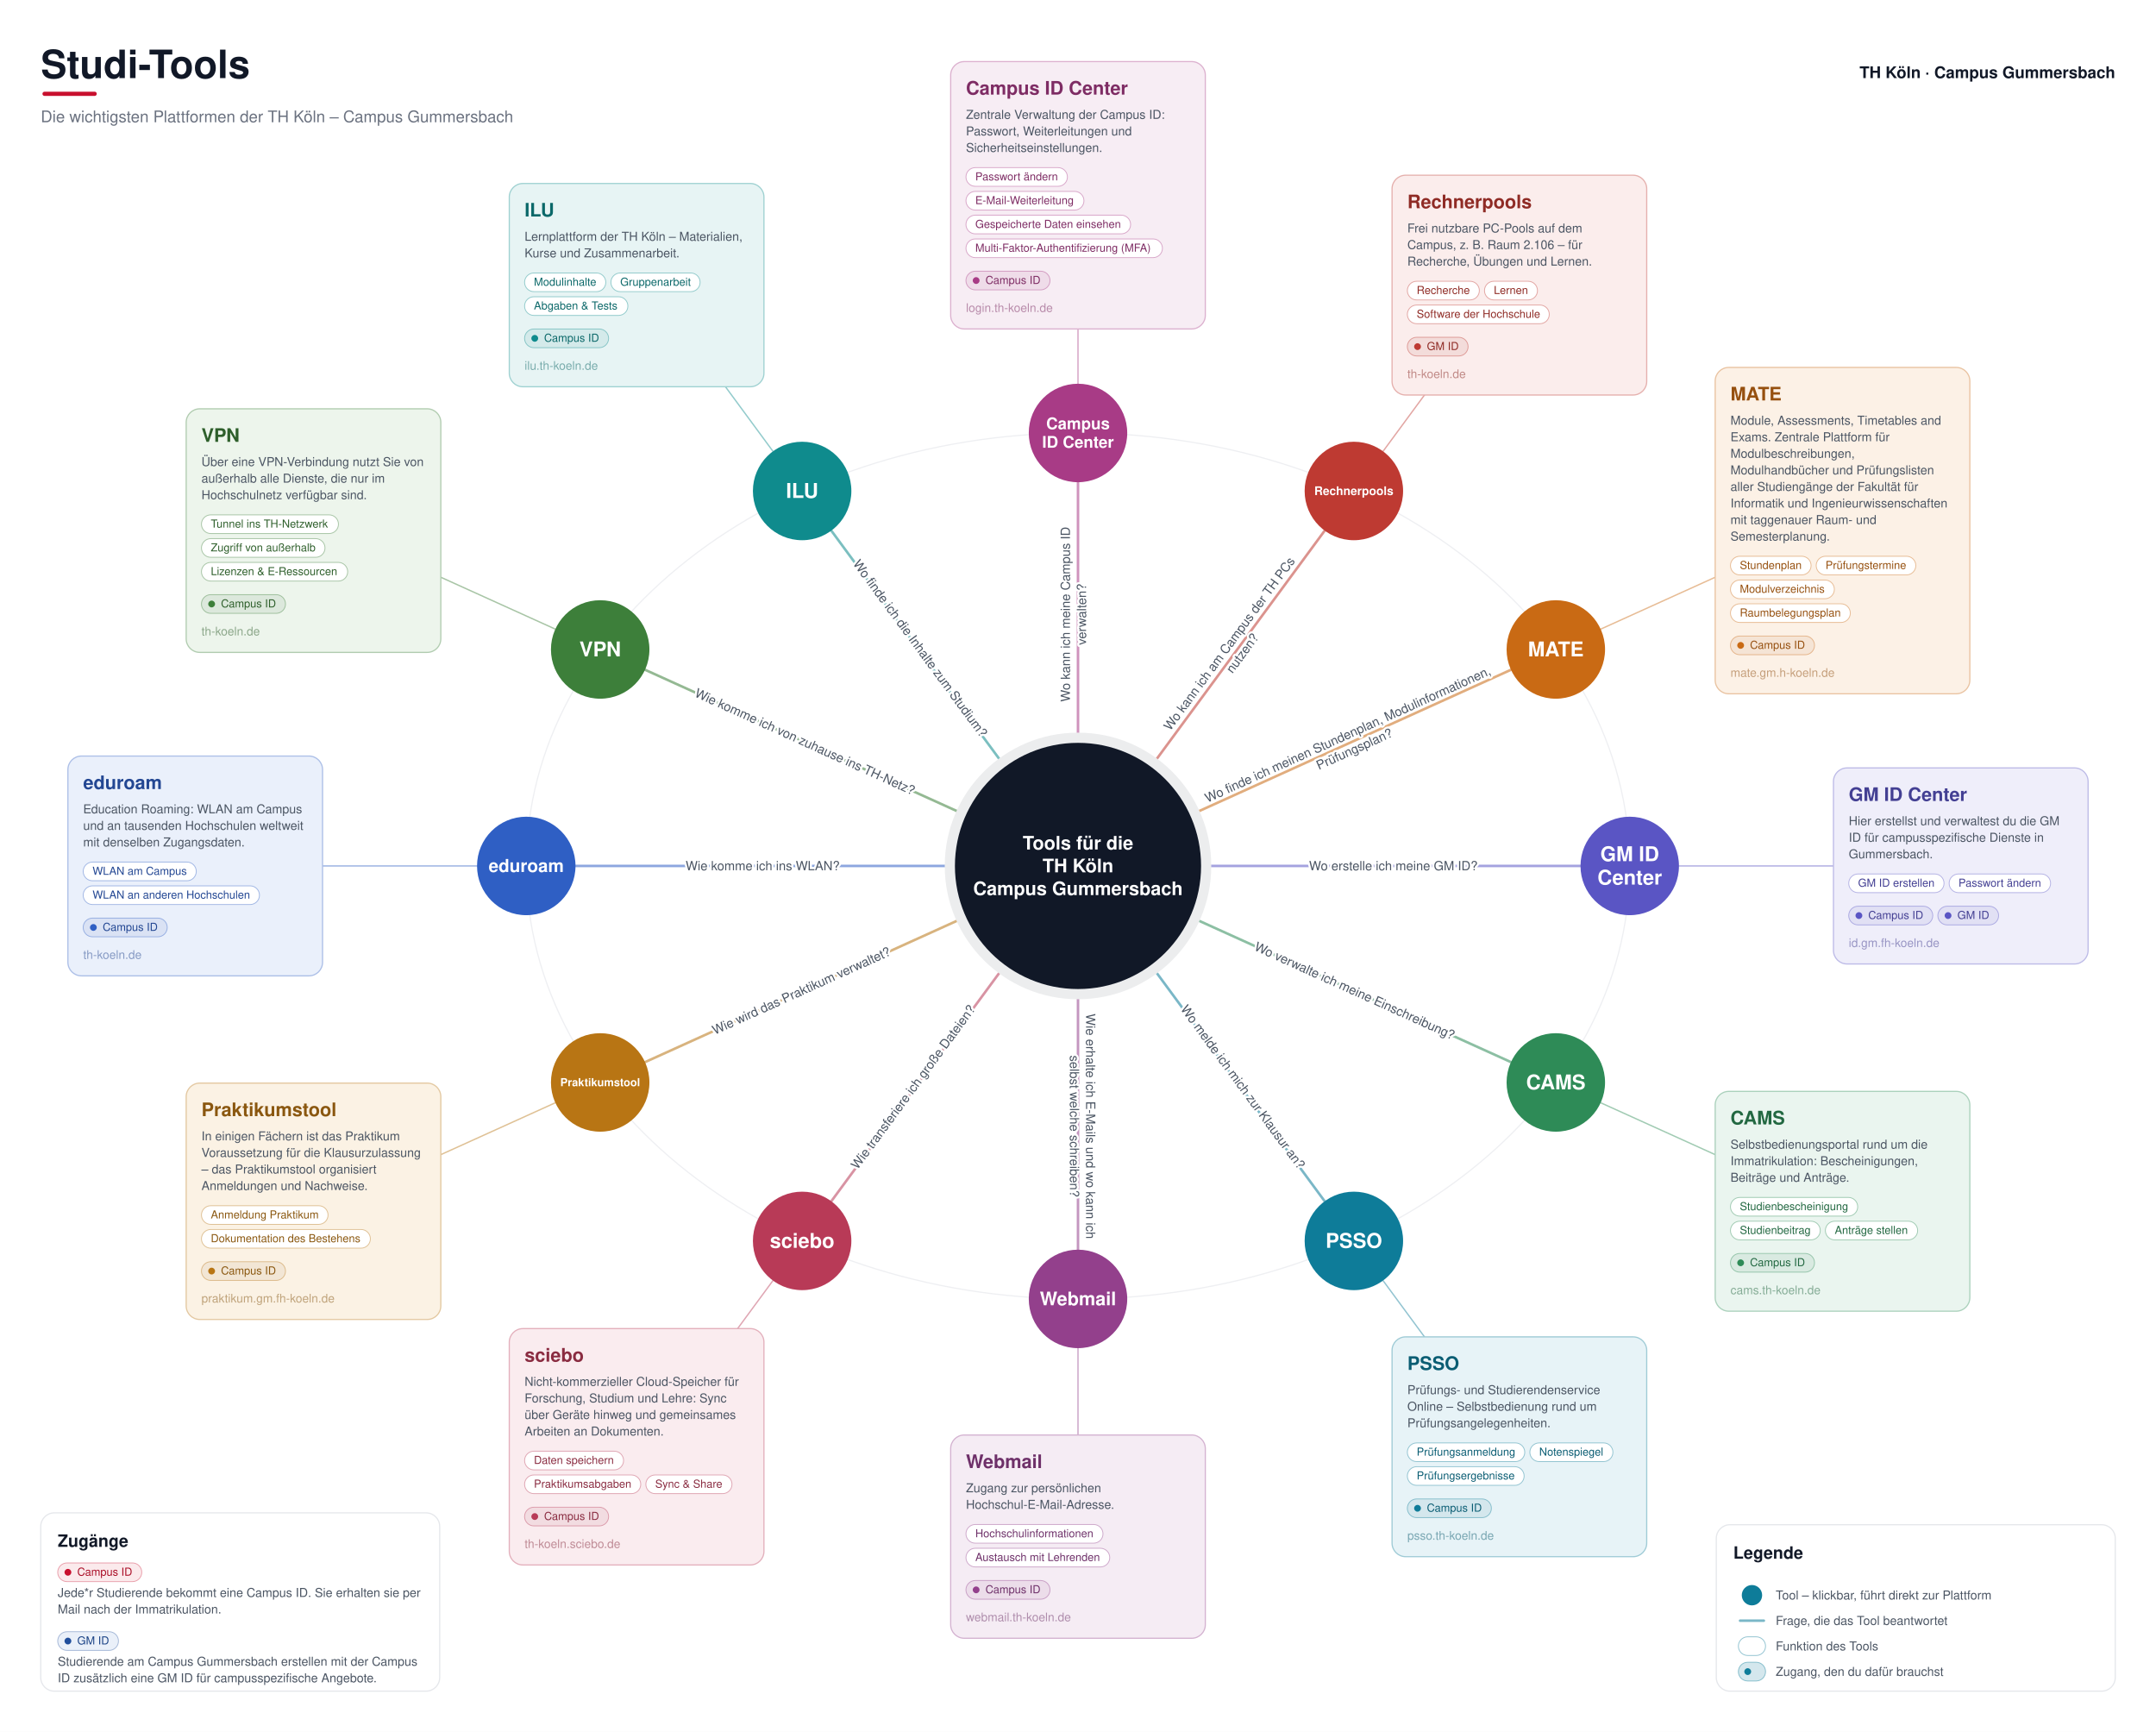
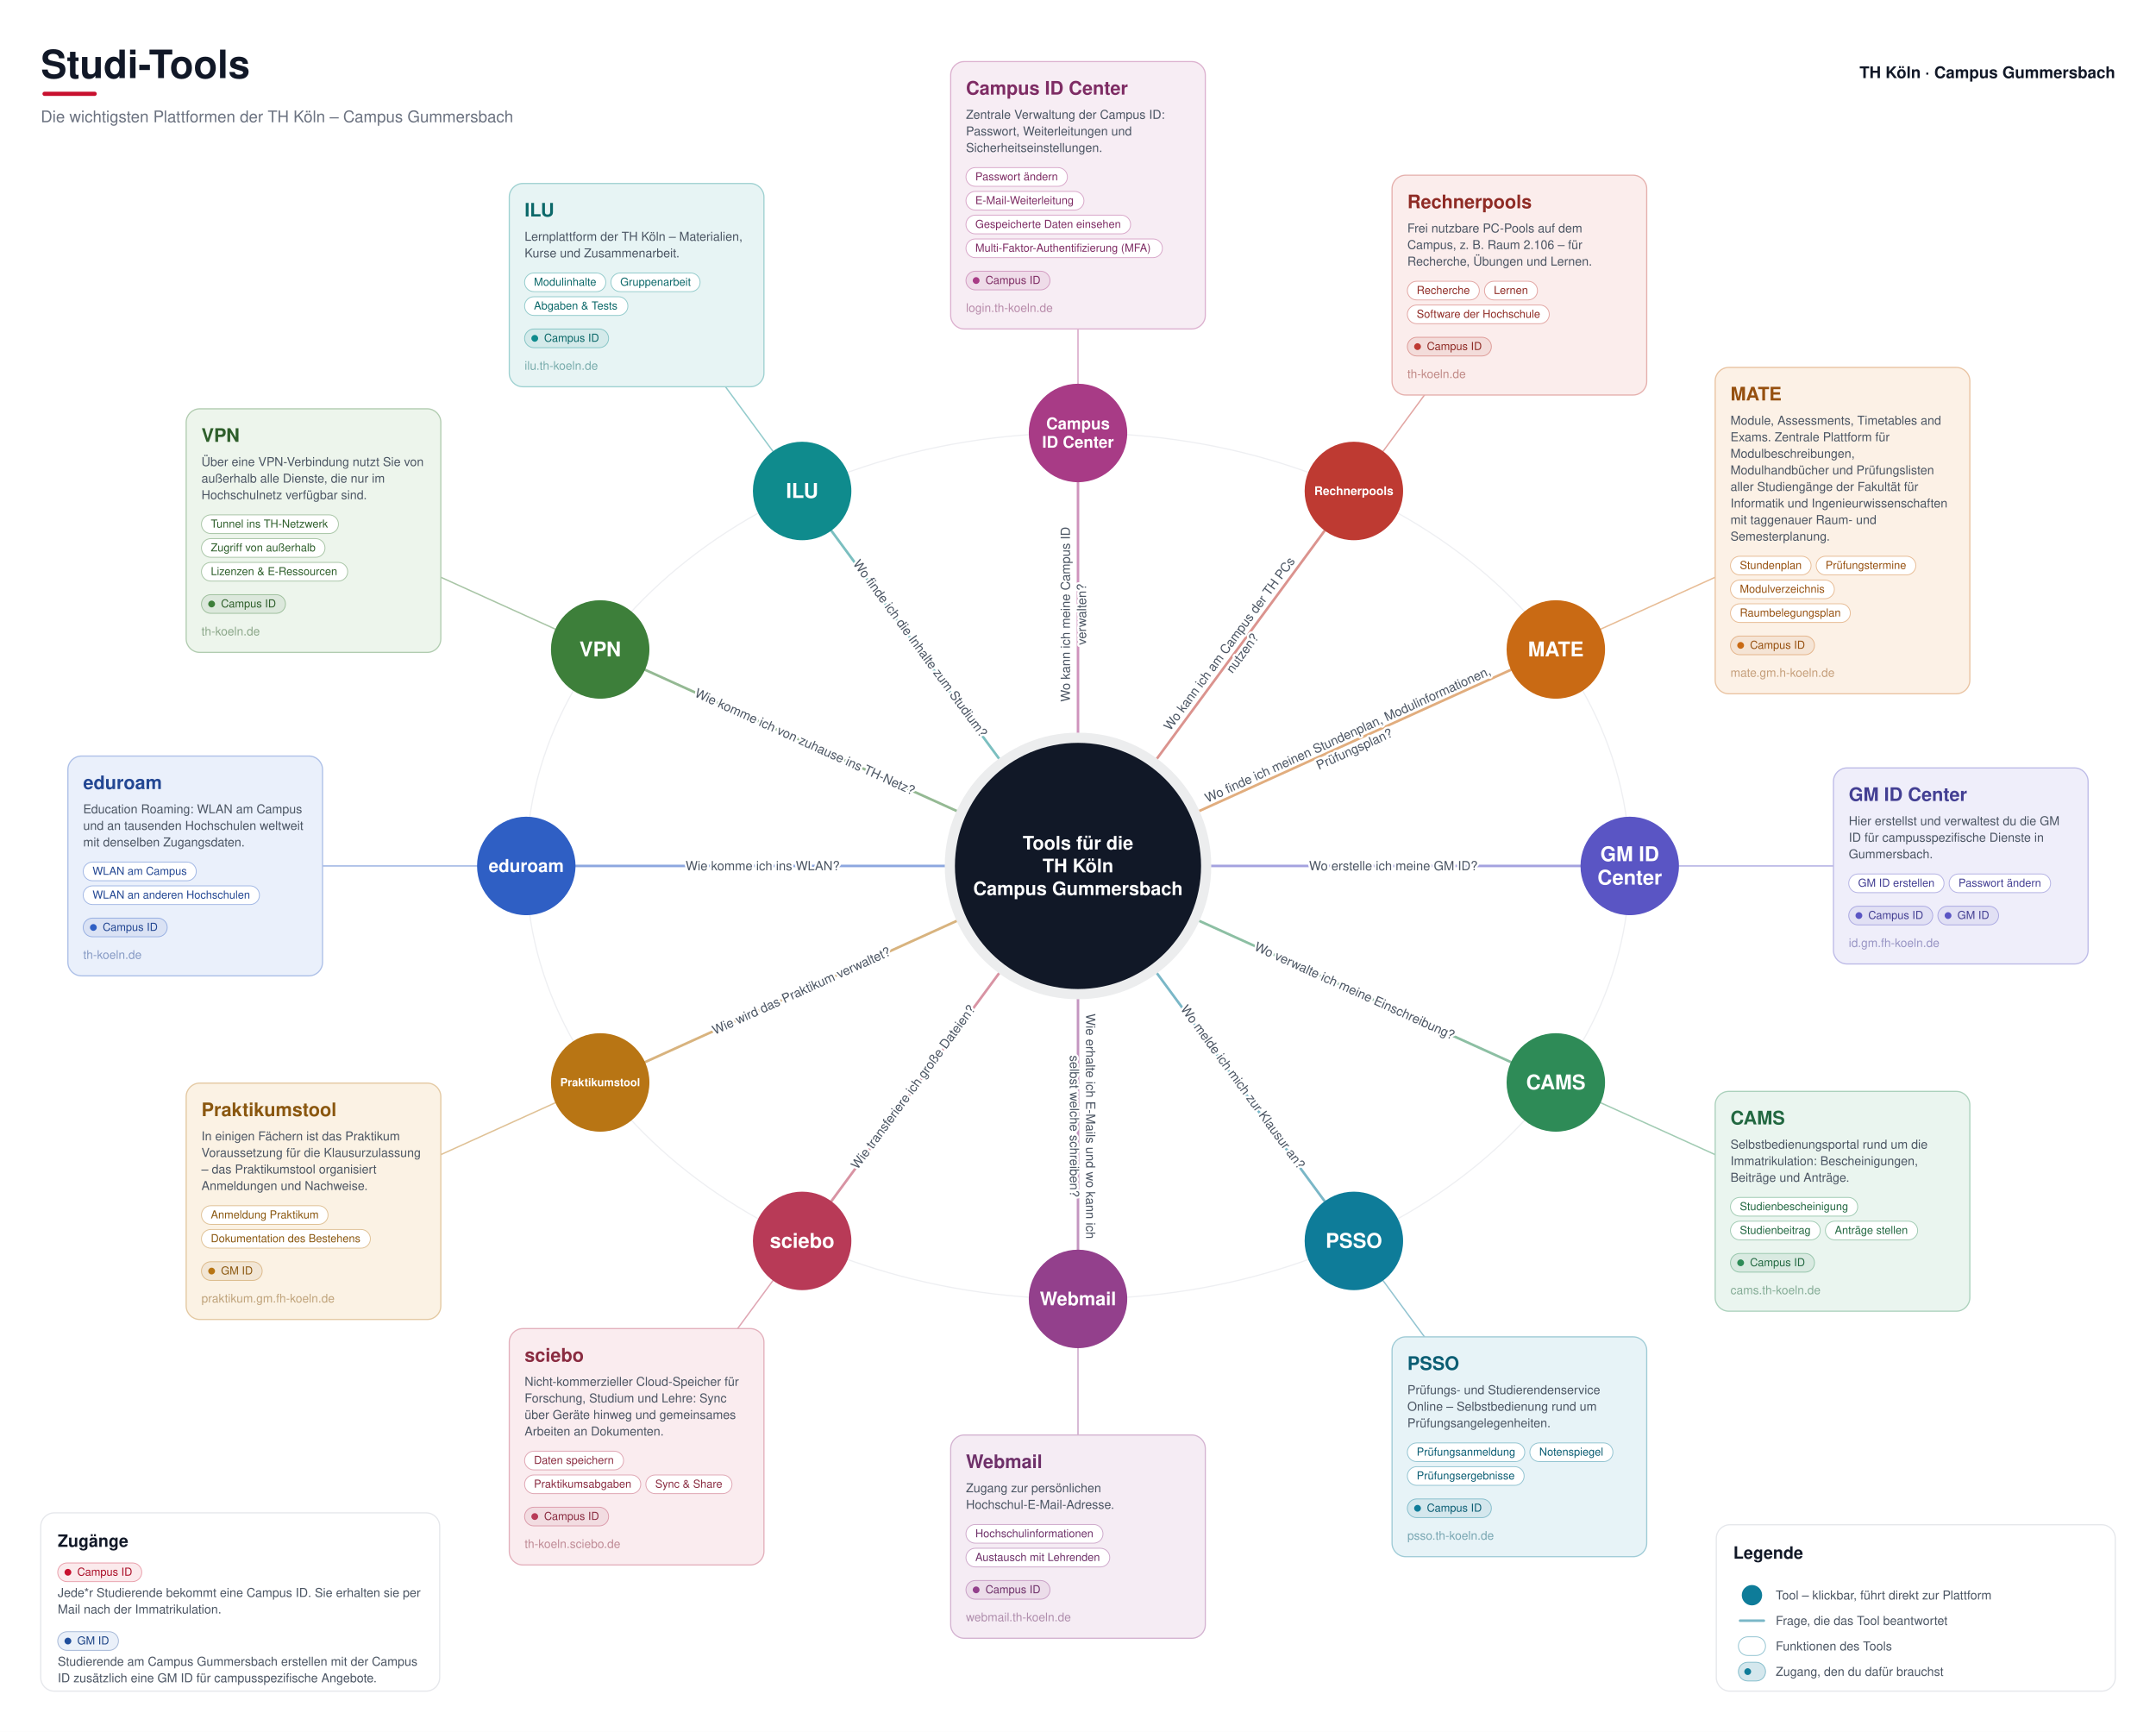
<svg xmlns="http://www.w3.org/2000/svg" viewBox="0 0 2540 2040" width="100%" role="img" aria-label="Studi-Tools – Die wichtigsten Plattformen der TH Köln – Campus Gummersbach">
  <style>.tool, .node { cursor: pointer; }
.tool rect:first-of-type, .node circle { transition: transform .12s ease, filter .12s ease; }
.tool:hover rect:first-of-type, .node:hover circle:first-of-type { filter: brightness(.96); }
.node:focus-visible circle, .tool:focus-visible rect:first-of-type {
  outline: 3px solid #111827; outline-offset: 3px;
}
a { text-decoration: none; }
text { font-family: Helvetica Neue, Helvetica, Arial, sans-serif; }</style>
  <rect width="2540" height="2040" fill="#FFFFFF" />
  <ellipse cx="1270" cy="1020" rx="650" ry="510" fill="none" stroke="#EEEFF2" stroke-width="1.4" />
  <g class="edges">
    <line x1="1270" y1="869" x2="1270" y2="568" stroke="#CF93BC" stroke-width="3" stroke-linecap="round" />
    <circle cx="1270" cy="869" r="4.5" fill="#BE6CA4" />
    <line x1="1270" y1="452" x2="1270" y2="387.45" stroke="#D8A7C9" stroke-width="1.6" stroke-linecap="round" />
    <line x1="1359.49" y1="898.38" x2="1560.62" y2="625.04" stroke="#DB938E" stroke-width="3" stroke-linecap="round" />
    <circle cx="1359.49" cy="898.38" r="4.5" fill="#CE6B65" />
    <line x1="1629.38" y1="531.61" x2="1678.18" y2="465.29" stroke="#E2A6A3" stroke-width="1.6" stroke-linecap="round" />
    <line x1="1407.55" y1="957.69" x2="1780.08" y2="788.93" stroke="#E1AD7E" stroke-width="3" stroke-linecap="round" />
    <circle cx="1407.55" cy="957.69" r="4.5" fill="#D68F4F" />
    <line x1="1885.75" y1="741.07" x2="2020.67" y2="679.95" stroke="#E7BC95" stroke-width="1.6" stroke-linecap="round" />
    <line x1="1421" y1="1020" x2="1862" y2="1020" stroke="#A4A2DF" stroke-width="3" stroke-linecap="round" />
    <circle cx="1421" cy="1020" r="4.5" fill="#8380D3" />
    <line x1="1978" y1="1020" x2="2160" y2="1020" stroke="#B5B3E4" stroke-width="1.6" stroke-linecap="round" />
    <line x1="1407.55" y1="1082.31" x2="1780.08" y2="1251.07" stroke="#8CBFA3" stroke-width="3" stroke-linecap="round" />
    <circle cx="1407.55" cy="1082.31" r="4.5" fill="#62A881" />
    <line x1="1885.75" y1="1298.93" x2="2020.67" y2="1360.05" stroke="#A1CBB3" stroke-width="1.6" stroke-linecap="round" />
    <line x1="1359.49" y1="1141.62" x2="1560.62" y2="1414.96" stroke="#7AB7C7" stroke-width="3" stroke-linecap="round" />
    <circle cx="1359.49" cy="1141.62" r="4.5" fill="#4A9DB2" />
    <line x1="1629.38" y1="1508.39" x2="1678.18" y2="1574.71" stroke="#93C4D1" stroke-width="1.6" stroke-linecap="round" />
    <line x1="1270" y1="1171" x2="1270" y2="1472" stroke="#C496C0" stroke-width="3" stroke-linecap="round" />
    <circle cx="1270" cy="1171" r="4.5" fill="#AE70A9" />
    <line x1="1270" y1="1588" x2="1270" y2="1690.3" stroke="#CEA9CB" stroke-width="1.6" stroke-linecap="round" />
    <line x1="1180.51" y1="1141.62" x2="979.38" y2="1414.96" stroke="#D893A3" stroke-width="3" stroke-linecap="round" />
    <circle cx="1180.51" cy="1141.62" r="4.5" fill="#CA6B81" />
    <line x1="910.62" y1="1508.39" x2="869" y2="1564.96" stroke="#DFA6B3" stroke-width="1.6" stroke-linecap="round" />
    <line x1="1132.45" y1="1082.31" x2="759.92" y2="1251.07" stroke="#D8B37E" stroke-width="3" stroke-linecap="round" />
    <circle cx="1132.45" cy="1082.31" r="4.5" fill="#CA984F" />
    <line x1="654.25" y1="1298.93" x2="519.33" y2="1360.05" stroke="#DFC195" stroke-width="1.6" stroke-linecap="round" />
    <line x1="1119" y1="1020" x2="678" y2="1020" stroke="#8DA7DF" stroke-width="3" stroke-linecap="round" />
    <circle cx="1119" cy="1020" r="4.5" fill="#6387D3" />
    <line x1="562" y1="1020" x2="380" y2="1020" stroke="#A1B7E4" stroke-width="1.6" stroke-linecap="round" />
    <line x1="1132.45" y1="957.69" x2="759.92" y2="788.93" stroke="#94B993" stroke-width="3" stroke-linecap="round" />
    <circle cx="1132.45" cy="957.69" r="4.5" fill="#6E9F6B" />
    <line x1="654.25" y1="741.07" x2="519.33" y2="679.95" stroke="#A8C5A6" stroke-width="1.6" stroke-linecap="round" />
    <line x1="1180.51" y1="898.38" x2="979.38" y2="625.04" stroke="#7BBFC0" stroke-width="3" stroke-linecap="round" />
    <circle cx="1180.51" cy="898.38" r="4.5" fill="#4BA8AA" />
    <line x1="910.62" y1="531.61" x2="854.65" y2="455.54" stroke="#93CBCC" stroke-width="1.6" stroke-linecap="round" />
  </g>
  <g class="cards">
    <a href="https://login.th-koeln.de/nidp/saml2/sso" target="_blank" rel="noopener" class="tool">
      <rect x="1120" y="72.55" width="300" height="314.9" rx="16" fill="#F7EDF4" stroke="#DCB1CF" stroke-width="1.4" />
      <text x="1138" y="111.45" font-size="22" fill="#7E2C64" font-weight="700">Campus ID Center</text>
      <text x="1138" y="140" font-size="14.5" fill="#4B5563">Zentrale Verwaltung der Campus ID:</text>
      <text x="1138" y="159.5" font-size="14.5" fill="#4B5563">Passwort, Weiterleitungen und</text>
      <text x="1138" y="179" font-size="14.5" fill="#4B5563">Sicherheitseinstellungen.</text>
      <rect x="1138" y="197.45" width="119.54" height="22" rx="11" fill="#FFFFFF" stroke="#D8A7C9" stroke-width="1" />
      <text x="1149" y="212.45" font-size="13" fill="#7E2C64">Passwort ändern</text>
      <rect x="1138" y="225.45" width="139.01" height="22" rx="11" fill="#FFFFFF" stroke="#D8A7C9" stroke-width="1" />
      <text x="1149" y="240.45" font-size="13" fill="#7E2C64">E-Mail-Weiterleitung</text>
      <rect x="1138" y="253.45" width="193.98" height="22" rx="11" fill="#FFFFFF" stroke="#D8A7C9" stroke-width="1" />
      <text x="1149" y="268.45" font-size="13" fill="#7E2C64">Gespeicherte Daten einsehen</text>
      <rect x="1138" y="281.45" width="231.48" height="22" rx="11" fill="#FFFFFF" stroke="#D8A7C9" stroke-width="1" />
      <text x="1149" y="296.45" font-size="13" fill="#7E2C64">Multi-Faktor-Authentifizierung (MFA)</text>
      <rect x="1138" y="319.45" width="99.01" height="22" rx="11" fill="#EFDCE9" stroke="#D39DC2" stroke-width="1" />
      <circle cx="1150" cy="330.45" r="4" fill="#A83B86" />
      <text x="1161" y="334.45" font-size="13" fill="#7E2C64">Campus ID</text>
      <text x="1138" y="367.45" font-size="14" fill="#B88BAA">login.th-koeln.de</text>
    </a>
    <a href="https://www.th-koeln.de/mam/downloads/deutsch/hochschule/organisation/standorte/lageplan_campus_gummersbach.pdf" target="_blank" rel="noopener" class="tool">
      <rect x="1640" y="206.39" width="300" height="258.9" rx="16" fill="#FBEDEC" stroke="#E5B0AD" stroke-width="1.4" />
      <text x="1658" y="245.29" font-size="22" fill="#8F2B25" font-weight="700">Rechnerpools</text>
      <text x="1658" y="273.84" font-size="14.5" fill="#4B5563">Frei nutzbare PC-Pools auf dem</text>
      <text x="1658" y="293.34" font-size="14.5" fill="#4B5563">Campus, z. B. Raum 2.106 – für</text>
      <text x="1658" y="312.84" font-size="14.5" fill="#4B5563">Recherche, Übungen und Lernen.</text>
      <rect x="1658" y="331.29" width="84.85" height="22" rx="11" fill="#FFFFFF" stroke="#E2A6A3" stroke-width="1" />
      <text x="1669" y="346.29" font-size="13" fill="#8F2B25">Recherche</text>
      <rect x="1748.86" y="331.29" width="62.47" height="22" rx="11" fill="#FFFFFF" stroke="#E2A6A3" stroke-width="1" />
      <text x="1759.86" y="346.29" font-size="13" fill="#8F2B25">Lernen</text>
      <rect x="1658" y="359.29" width="167.22" height="22" rx="11" fill="#FFFFFF" stroke="#E2A6A3" stroke-width="1" />
      <text x="1669" y="374.29" font-size="13" fill="#8F2B25">Software der Hochschule</text>
-       <rect x="1658" y="397.29" width="71.56" height="22" rx="11" fill="#F3DCDA" stroke="#DE9C98" stroke-width="1" />
+       <rect x="1658" y="397.29" width="99.01" height="22" rx="11" fill="#F3DCDA" stroke="#DE9C98" stroke-width="1" />
      <circle cx="1670" cy="408.29" r="4" fill="#BE3A32" />
-       <text x="1681" y="412.29" font-size="13" fill="#8F2B25">GM ID</text>
+       <text x="1681" y="412.29" font-size="13" fill="#8F2B25">Campus ID</text>
      <text x="1658" y="445.29" font-size="14" fill="#C18A87">th-koeln.de</text>
    </a>
    <a href="https://mate.gm.h-koeln.de" target="_blank" rel="noopener" class="tool">
      <rect x="2020.67" y="432.8" width="300" height="384.4" rx="16" fill="#FCF1E6" stroke="#E9C3A1" stroke-width="1.4" />
      <text x="2038.67" y="471.7" font-size="22" fill="#96500F" font-weight="700">MATE</text>
      <text x="2038.67" y="500.25" font-size="14.5" fill="#4B5563">Module, Assessments, Timetables and</text>
      <text x="2038.67" y="519.75" font-size="14.5" fill="#4B5563">Exams. Zentrale Plattform für</text>
      <text x="2038.67" y="539.25" font-size="14.5" fill="#4B5563">Modulbeschreibungen,</text>
      <text x="2038.67" y="558.75" font-size="14.5" fill="#4B5563">Modulhandbücher und Prüfungslisten</text>
      <text x="2038.67" y="578.25" font-size="14.5" fill="#4B5563">aller Studiengänge der Fakultät für</text>
      <text x="2038.67" y="597.75" font-size="14.5" fill="#4B5563">Informatik und Ingenieurwissenschaften</text>
      <text x="2038.67" y="617.25" font-size="14.5" fill="#4B5563">mit taggenauer Raum- und</text>
      <text x="2038.67" y="636.75" font-size="14.5" fill="#4B5563">Semesterplanung.</text>
      <rect x="2038.67" y="655.2" width="95" height="22" rx="11" fill="#FFFFFF" stroke="#E7BC95" stroke-width="1" />
      <text x="2049.67" y="670.2" font-size="13" fill="#96500F">Stundenplan</text>
      <rect x="2139.66" y="655.2" width="117.37" height="22" rx="11" fill="#FFFFFF" stroke="#E7BC95" stroke-width="1" />
      <text x="2150.66" y="670.2" font-size="13" fill="#96500F">Prüfungstermine</text>
      <rect x="2038.67" y="683.2" width="122.41" height="22" rx="11" fill="#FFFFFF" stroke="#E7BC95" stroke-width="1" />
      <text x="2049.67" y="698.2" font-size="13" fill="#96500F">Modulverzeichnis</text>
      <rect x="2038.67" y="711.2" width="141.22" height="22" rx="11" fill="#FFFFFF" stroke="#E7BC95" stroke-width="1" />
      <text x="2049.67" y="726.2" font-size="13" fill="#96500F">Raumbelegungsplan</text>
      <rect x="2038.67" y="749.2" width="99.01" height="22" rx="11" fill="#F5E4D5" stroke="#E4B48A" stroke-width="1" />
      <circle cx="2050.67" cy="760.2" r="4" fill="#C96A14" />
      <text x="2061.67" y="764.2" font-size="13" fill="#96500F">Campus ID</text>
      <text x="2038.67" y="797.2" font-size="14" fill="#C59F7B">mate.gm.h-koeln.de</text>
    </a>
    <a href="https://id.gm.fh-koeln.de/" target="_blank" rel="noopener" class="tool">
      <rect x="2160" y="904.55" width="300" height="230.9" rx="16" fill="#EFEEFA" stroke="#BDBBE7" stroke-width="1.4" />
      <text x="2178" y="943.45" font-size="22" fill="#433F93" font-weight="700">GM ID Center</text>
      <text x="2178" y="972" font-size="14.5" fill="#4B5563">Hier erstellst und verwaltest du die GM</text>
      <text x="2178" y="991.5" font-size="14.5" fill="#4B5563">ID für campusspezifische Dienste in</text>
      <text x="2178" y="1011" font-size="14.5" fill="#4B5563">Gummersbach.</text>
      <rect x="2178" y="1029.45" width="112.3" height="22" rx="11" fill="#FFFFFF" stroke="#B5B3E4" stroke-width="1" />
      <text x="2189" y="1044.45" font-size="13" fill="#433F93">GM ID erstellen</text>
      <rect x="2296.3" y="1029.45" width="119.54" height="22" rx="11" fill="#FFFFFF" stroke="#B5B3E4" stroke-width="1" />
      <text x="2307.3" y="1044.45" font-size="13" fill="#433F93">Passwort ändern</text>
      <rect x="2178" y="1067.45" width="99.01" height="22" rx="11" fill="#E1E0F4" stroke="#ACAAE2" stroke-width="1" />
      <circle cx="2190" cy="1078.45" r="4" fill="#5A55C4" />
      <text x="2201" y="1082.45" font-size="13" fill="#433F93">Campus ID</text>
      <rect x="2283.01" y="1067.45" width="71.56" height="22" rx="11" fill="#E1E0F4" stroke="#ACAAE2" stroke-width="1" />
      <circle cx="2295.01" cy="1078.45" r="4" fill="#5A55C4" />
      <text x="2306.01" y="1082.45" font-size="13" fill="#433F93">GM ID</text>
      <text x="2178" y="1115.45" font-size="14" fill="#9895C4">id.gm.fh-koeln.de</text>
    </a>
    <a href="https://cams.th-koeln.de/qisserver/pages/cs/sys/portal/hisinoneStartPage.faces" target="_blank" rel="noopener" class="tool">
      <rect x="2020.67" y="1285.55" width="300" height="258.9" rx="16" fill="#EAF5EF" stroke="#ABD1BC" stroke-width="1.4" />
      <text x="2038.67" y="1324.45" font-size="22" fill="#226841" font-weight="700">CAMS</text>
      <text x="2038.67" y="1353" font-size="14.5" fill="#4B5563">Selbstbedienungsportal rund um die</text>
      <text x="2038.67" y="1372.5" font-size="14.5" fill="#4B5563">Immatrikulation: Bescheinigungen,</text>
      <text x="2038.67" y="1392" font-size="14.5" fill="#4B5563">Beiträge und Anträge.</text>
      <rect x="2038.67" y="1410.45" width="149.91" height="22" rx="11" fill="#FFFFFF" stroke="#A1CBB3" stroke-width="1" />
      <text x="2049.67" y="1425.45" font-size="13" fill="#226841">Studienbescheinigung</text>
      <rect x="2038.67" y="1438.45" width="105.82" height="22" rx="11" fill="#FFFFFF" stroke="#A1CBB3" stroke-width="1" />
      <text x="2049.67" y="1453.45" font-size="13" fill="#226841">Studienbeitrag</text>
      <rect x="2150.49" y="1438.45" width="108.71" height="22" rx="11" fill="#FFFFFF" stroke="#A1CBB3" stroke-width="1" />
      <text x="2161.49" y="1453.45" font-size="13" fill="#226841">Anträge stellen</text>
      <rect x="2038.67" y="1476.45" width="99.01" height="22" rx="11" fill="#D9EAE1" stroke="#96C5AB" stroke-width="1" />
      <circle cx="2050.67" cy="1487.45" r="4" fill="#2E8B57" />
      <text x="2061.67" y="1491.45" font-size="13" fill="#226841">Campus ID</text>
      <text x="2038.67" y="1524.45" font-size="14" fill="#85AC96">cams.th-koeln.de</text>
    </a>
    <a href="https://psso.th-koeln.de/qisserver/rds?state=user&amp;type=0" target="_blank" rel="noopener" class="tool">
      <rect x="1640" y="1574.71" width="300" height="258.9" rx="16" fill="#E7F3F7" stroke="#9FCBD6" stroke-width="1.4" />
      <text x="1658" y="1613.61" font-size="22" fill="#0A5D73" font-weight="700">PSSO</text>
      <text x="1658" y="1642.16" font-size="14.5" fill="#4B5563">Prüfungs- und Studierendenservice</text>
      <text x="1658" y="1661.66" font-size="14.5" fill="#4B5563">Online – Selbstbedienung rund um</text>
      <text x="1658" y="1681.16" font-size="14.5" fill="#4B5563">Prüfungsangelegenheiten.</text>
      <rect x="1658" y="1699.61" width="138.34" height="22" rx="11" fill="#FFFFFF" stroke="#93C4D1" stroke-width="1" />
      <text x="1669" y="1714.61" font-size="13" fill="#0A5D73">Prüfungsanmeldung</text>
      <rect x="1802.34" y="1699.61" width="97.87" height="22" rx="11" fill="#FFFFFF" stroke="#93C4D1" stroke-width="1" />
      <text x="1813.34" y="1714.61" font-size="13" fill="#0A5D73">Notenspiegel</text>
      <rect x="1658" y="1727.61" width="137.61" height="22" rx="11" fill="#FFFFFF" stroke="#93C4D1" stroke-width="1" />
      <text x="1669" y="1742.61" font-size="13" fill="#0A5D73">Prüfungsergebnisse</text>
      <rect x="1658" y="1765.61" width="99.01" height="22" rx="11" fill="#D4E7ED" stroke="#86BECC" stroke-width="1" />
      <circle cx="1670" cy="1776.61" r="4" fill="#0E7C99" />
      <text x="1681" y="1780.61" font-size="13" fill="#0A5D73">Campus ID</text>
      <text x="1658" y="1813.61" font-size="14" fill="#78A6B2">psso.th-koeln.de</text>
    </a>
    <a href="https://webmail.th-koeln.de/login.php" target="_blank" rel="noopener" class="tool">
      <rect x="1120" y="1690.3" width="300" height="239.4" rx="16" fill="#F5ECF4" stroke="#D4B3D1" stroke-width="1.4" />
      <text x="1138" y="1729.2" font-size="22" fill="#6E3069" font-weight="700">Webmail</text>
      <text x="1138" y="1757.75" font-size="14.5" fill="#4B5563">Zugang zur persönlichen</text>
      <text x="1138" y="1777.25" font-size="14.5" fill="#4B5563">Hochschul-E-Mail-Adresse.</text>
      <rect x="1138" y="1795.7" width="161.44" height="22" rx="11" fill="#FFFFFF" stroke="#CEA9CB" stroke-width="1" />
      <text x="1149" y="1810.7" font-size="13" fill="#6E3069">Hochschulinformationen</text>
      <rect x="1138" y="1823.7" width="169.41" height="22" rx="11" fill="#FFFFFF" stroke="#CEA9CB" stroke-width="1" />
      <text x="1149" y="1838.7" font-size="13" fill="#6E3069">Austausch mit Lehrenden</text>
      <rect x="1138" y="1861.7" width="99.01" height="22" rx="11" fill="#ECDDEA" stroke="#C9A0C6" stroke-width="1" />
      <circle cx="1150" cy="1872.7" r="4" fill="#93408C" />
      <text x="1161" y="1876.7" font-size="13" fill="#6E3069">Campus ID</text>
      <text x="1138" y="1909.7" font-size="14" fill="#AF8DAC">webmail.th-koeln.de</text>
    </a>
    <a href="https://th-koeln.sciebo.de/" target="_blank" rel="noopener" class="tool">
      <rect x="600" y="1564.96" width="300" height="278.4" rx="16" fill="#FAECEF" stroke="#E3B0BC" stroke-width="1.4" />
      <text x="618" y="1603.86" font-size="22" fill="#8A2C41" font-weight="700">sciebo</text>
      <text x="618" y="1632.41" font-size="14.5" fill="#4B5563">Nicht-kommerzieller Cloud-Speicher für</text>
      <text x="618" y="1651.91" font-size="14.5" fill="#4B5563">Forschung, Studium und Lehre: Sync</text>
      <text x="618" y="1671.41" font-size="14.5" fill="#4B5563">über Geräte hinweg und gemeinsames</text>
      <text x="618" y="1690.91" font-size="14.5" fill="#4B5563">Arbeiten an Dokumenten.</text>
      <rect x="618" y="1709.36" width="116.65" height="22" rx="11" fill="#FFFFFF" stroke="#DFA6B3" stroke-width="1" />
      <text x="629" y="1724.36" font-size="13" fill="#8A2C41">Daten speichern</text>
      <rect x="618" y="1737.36" width="136.88" height="22" rx="11" fill="#FFFFFF" stroke="#DFA6B3" stroke-width="1" />
      <text x="629" y="1752.36" font-size="13" fill="#8A2C41">Praktikumsabgaben</text>
      <rect x="760.88" y="1737.36" width="101.48" height="22" rx="11" fill="#FFFFFF" stroke="#DFA6B3" stroke-width="1" />
      <text x="771.88" y="1752.36" font-size="13" fill="#8A2C41">Sync &amp; Share</text>
      <rect x="618" y="1775.36" width="99.01" height="22" rx="11" fill="#F2DCE1" stroke="#DC9CAB" stroke-width="1" />
      <circle cx="630" cy="1786.36" r="4" fill="#B83A57" />
      <text x="641" y="1790.36" font-size="13" fill="#8A2C41">Campus ID</text>
      <text x="618" y="1823.36" font-size="14" fill="#BF8B96">th-koeln.sciebo.de</text>
    </a>
    <a href="https://praktikum.gm.fh-koeln.de" target="_blank" rel="noopener" class="tool">
      <rect x="219.33" y="1275.8" width="300" height="278.4" rx="16" fill="#FBF2E4" stroke="#E3C8A1" stroke-width="1.4" />
      <text x="237.33" y="1314.7" font-size="22" fill="#8A570F" font-weight="700">Praktikumstool</text>
      <text x="237.33" y="1343.25" font-size="14.5" fill="#4B5563">In einigen Fächern ist das Praktikum</text>
      <text x="237.33" y="1362.75" font-size="14.5" fill="#4B5563">Voraussetzung für die Klausurzulassung</text>
      <text x="237.33" y="1382.25" font-size="14.5" fill="#4B5563">– das Praktikumstool organisiert</text>
      <text x="237.33" y="1401.75" font-size="14.5" fill="#4B5563">Anmeldungen und Nachweise.</text>
      <rect x="237.33" y="1420.2" width="149.15" height="22" rx="11" fill="#FFFFFF" stroke="#DFC195" stroke-width="1" />
      <text x="248.33" y="1435.2" font-size="13" fill="#8A570F">Anmeldung Praktikum</text>
      <rect x="237.33" y="1448.2" width="199.03" height="22" rx="11" fill="#FFFFFF" stroke="#DFC195" stroke-width="1" />
      <text x="248.33" y="1463.2" font-size="13" fill="#8A570F">Dokumentation des Bestehens</text>
-       <rect x="237.33" y="1486.2" width="99.01" height="22" rx="11" fill="#F2E6D5" stroke="#DCBA8A" stroke-width="1" />
+       <rect x="237.33" y="1486.2" width="71.56" height="22" rx="11" fill="#F2E6D5" stroke="#DCBA8A" stroke-width="1" />
      <circle cx="249.33" cy="1497.2" r="4" fill="#B87514" />
-       <text x="260.33" y="1501.2" font-size="13" fill="#8A570F">Campus ID</text>
+       <text x="260.33" y="1501.2" font-size="13" fill="#8A570F">GM ID</text>
      <text x="237.33" y="1534.2" font-size="14" fill="#BFA37B">praktikum.gm.fh-koeln.de</text>
    </a>
    <a href="https://www.th-koeln.de/hochschule/eduroam_25369.php" target="_blank" rel="noopener" class="tool">
      <rect x="80" y="890.55" width="300" height="258.9" rx="16" fill="#EAF0FB" stroke="#ACBFE7" stroke-width="1.4" />
      <text x="98" y="929.45" font-size="22" fill="#234793" font-weight="700">eduroam</text>
      <text x="98" y="958" font-size="14.5" fill="#4B5563">Education Roaming: WLAN am Campus</text>
      <text x="98" y="977.5" font-size="14.5" fill="#4B5563">und an tausenden Hochschulen weltweit</text>
      <text x="98" y="997" font-size="14.5" fill="#4B5563">mit denselben Zugangsdaten.</text>
      <rect x="98" y="1015.45" width="133.24" height="22" rx="11" fill="#FFFFFF" stroke="#A1B7E4" stroke-width="1" />
      <text x="109" y="1030.45" font-size="13" fill="#234793">WLAN am Campus</text>
      <rect x="98" y="1043.45" width="207.69" height="22" rx="11" fill="#FFFFFF" stroke="#A1B7E4" stroke-width="1" />
      <text x="109" y="1058.45" font-size="13" fill="#234793">WLAN an anderen Hochschulen</text>
      <rect x="98" y="1081.45" width="99.01" height="22" rx="11" fill="#DAE2F4" stroke="#97AFE2" stroke-width="1" />
      <circle cx="110" cy="1092.45" r="4" fill="#2F5FC4" />
      <text x="121" y="1096.45" font-size="13" fill="#234793">Campus ID</text>
      <text x="98" y="1129.45" font-size="14" fill="#869AC4">th-koeln.de</text>
    </a>
    <a href="https://www.th-koeln.de/hochschule/vpn---virtual-private-network_26952.php" target="_blank" rel="noopener" class="tool">
      <rect x="219.33" y="481.55" width="300" height="286.9" rx="16" fill="#EDF5EC" stroke="#B1CCB0" stroke-width="1.4" />
      <text x="237.33" y="520.45" font-size="22" fill="#2E5F2B" font-weight="700">VPN</text>
      <text x="237.33" y="549" font-size="14.5" fill="#4B5563">Über eine VPN-Verbindung nutzt Sie von</text>
      <text x="237.33" y="568.5" font-size="14.5" fill="#4B5563">außerhalb alle Dienste, die nur im</text>
      <text x="237.33" y="588" font-size="14.5" fill="#4B5563">Hochschulnetz verfügbar sind.</text>
      <rect x="237.33" y="606.45" width="161.41" height="22" rx="11" fill="#FFFFFF" stroke="#A8C5A6" stroke-width="1" />
      <text x="248.33" y="621.45" font-size="13" fill="#2E5F2B">Tunnel ins TH-Netzwerk</text>
      <rect x="237.33" y="634.45" width="145.55" height="22" rx="11" fill="#FFFFFF" stroke="#A8C5A6" stroke-width="1" />
      <text x="248.33" y="649.45" font-size="13" fill="#2E5F2B">Zugriff von außerhalb</text>
      <rect x="237.33" y="662.45" width="172.28" height="22" rx="11" fill="#FFFFFF" stroke="#A8C5A6" stroke-width="1" />
      <text x="248.33" y="677.45" font-size="13" fill="#2E5F2B">Lizenzen &amp; E-Ressourcen</text>
      <rect x="237.33" y="700.45" width="99.01" height="22" rx="11" fill="#DCE8DC" stroke="#9EBF9C" stroke-width="1" />
      <circle cx="249.33" cy="711.45" r="4" fill="#3D7F3A" />
      <text x="260.33" y="715.45" font-size="13" fill="#2E5F2B">Campus ID</text>
      <text x="237.33" y="748.45" font-size="14" fill="#8CA78A">th-koeln.de</text>
    </a>
    <a href="https://ilu.th-koeln.de/" target="_blank" rel="noopener" class="tool">
      <rect x="600" y="216.14" width="300" height="239.4" rx="16" fill="#E7F4F4" stroke="#9FD1D1" stroke-width="1.4" />
      <text x="618" y="255.04" font-size="22" fill="#0B6869" font-weight="700">ILU</text>
      <text x="618" y="283.59" font-size="14.5" fill="#4B5563">Lernplattform der TH Köln – Materialien,</text>
      <text x="618" y="303.09" font-size="14.5" fill="#4B5563">Kurse und Zusammenarbeit.</text>
      <rect x="618" y="321.54" width="95.7" height="22" rx="11" fill="#FFFFFF" stroke="#93CBCC" stroke-width="1" />
      <text x="629" y="336.54" font-size="13" fill="#0B6869">Modulinhalte</text>
      <rect x="719.7" y="321.54" width="105.1" height="22" rx="11" fill="#FFFFFF" stroke="#93CBCC" stroke-width="1" />
      <text x="730.7" y="336.54" font-size="13" fill="#0B6869">Gruppenarbeit</text>
      <rect x="618" y="349.54" width="121.72" height="22" rx="11" fill="#FFFFFF" stroke="#93CBCC" stroke-width="1" />
      <text x="629" y="364.54" font-size="13" fill="#0B6869">Abgaben &amp; Tests</text>
      <rect x="618" y="387.54" width="99.01" height="22" rx="11" fill="#D4EAEA" stroke="#87C5C6" stroke-width="1" />
      <circle cx="630" cy="398.54" r="4" fill="#0F8B8D" />
      <text x="641" y="402.54" font-size="13" fill="#0B6869">Campus ID</text>
      <text x="618" y="435.54" font-size="14" fill="#79ACAC">ilu.th-koeln.de</text>
    </a>
  </g>
  <g class="nodes">
    <a href="https://login.th-koeln.de/nidp/saml2/sso" target="_blank" rel="noopener" class="node">
      <circle cx="1270" cy="510" r="58" fill="#A83B86" />
      <text x="1270" y="505.53" font-size="19" fill="#FFFFFF" font-weight="700" text-anchor="middle">Campus</text>
      <text x="1270" y="527.38" font-size="19" fill="#FFFFFF" font-weight="700" text-anchor="middle">ID Center</text>
    </a>
    <a href="https://www.th-koeln.de/mam/downloads/deutsch/hochschule/organisation/standorte/lageplan_campus_gummersbach.pdf" target="_blank" rel="noopener" class="node">
      <circle cx="1595" cy="578.33" r="58" fill="#BE3A32" />
      <text x="1595" y="583.09" font-size="14" fill="#FFFFFF" font-weight="700" text-anchor="middle">Rechnerpools</text>
    </a>
    <a href="https://mate.gm.h-koeln.de" target="_blank" rel="noopener" class="node">
      <circle cx="1832.92" cy="765" r="58" fill="#C96A14" />
      <text x="1832.92" y="773.16" font-size="24" fill="#FFFFFF" font-weight="700" text-anchor="middle">MATE</text>
    </a>
    <a href="https://id.gm.fh-koeln.de/" target="_blank" rel="noopener" class="node">
      <circle cx="1920" cy="1020" r="58" fill="#5A55C4" />
      <text x="1920" y="1014.36" font-size="24" fill="#FFFFFF" font-weight="700" text-anchor="middle">GM ID</text>
      <text x="1920" y="1041.96" font-size="24" fill="#FFFFFF" font-weight="700" text-anchor="middle">Center</text>
    </a>
    <a href="https://cams.th-koeln.de/qisserver/pages/cs/sys/portal/hisinoneStartPage.faces" target="_blank" rel="noopener" class="node">
      <circle cx="1832.92" cy="1275" r="58" fill="#2E8B57" />
      <text x="1832.92" y="1283.16" font-size="24" fill="#FFFFFF" font-weight="700" text-anchor="middle">CAMS</text>
    </a>
    <a href="https://psso.th-koeln.de/qisserver/rds?state=user&amp;type=0" target="_blank" rel="noopener" class="node">
      <circle cx="1595" cy="1461.67" r="58" fill="#0E7C99" />
      <text x="1595" y="1469.83" font-size="24" fill="#FFFFFF" font-weight="700" text-anchor="middle">PSSO</text>
    </a>
    <a href="https://webmail.th-koeln.de/login.php" target="_blank" rel="noopener" class="node">
      <circle cx="1270" cy="1530" r="58" fill="#93408C" />
      <text x="1270" y="1537.48" font-size="22" fill="#FFFFFF" font-weight="700" text-anchor="middle">Webmail</text>
    </a>
    <a href="https://th-koeln.sciebo.de/" target="_blank" rel="noopener" class="node">
      <circle cx="945" cy="1461.67" r="58" fill="#B83A57" />
      <text x="945" y="1469.83" font-size="24" fill="#FFFFFF" font-weight="700" text-anchor="middle">sciebo</text>
    </a>
    <a href="https://praktikum.gm.fh-koeln.de" target="_blank" rel="noopener" class="node">
      <circle cx="707.08" cy="1275" r="58" fill="#B87514" />
      <text x="707.08" y="1279.42" font-size="13" fill="#FFFFFF" font-weight="700" text-anchor="middle">Praktikumstool</text>
    </a>
    <a href="https://www.th-koeln.de/hochschule/eduroam_25369.php" target="_blank" rel="noopener" class="node">
      <circle cx="620" cy="1020" r="58" fill="#2F5FC4" />
      <text x="620" y="1027.14" font-size="21" fill="#FFFFFF" font-weight="700" text-anchor="middle">eduroam</text>
    </a>
    <a href="https://www.th-koeln.de/hochschule/vpn---virtual-private-network_26952.php" target="_blank" rel="noopener" class="node">
      <circle cx="707.08" cy="765" r="58" fill="#3D7F3A" />
      <text x="707.08" y="773.16" font-size="24" fill="#FFFFFF" font-weight="700" text-anchor="middle">VPN</text>
    </a>
    <a href="https://ilu.th-koeln.de/" target="_blank" rel="noopener" class="node">
      <circle cx="945" cy="578.33" r="58" fill="#0F8B8D" />
      <text x="945" y="586.49" font-size="24" fill="#FFFFFF" font-weight="700" text-anchor="middle">ILU</text>
    </a>
  </g>
  <g class="labels">
    <text x="1260.5" y="723.6" font-size="15" fill="#4B5563" text-anchor="middle" transform="rotate(-90 1260.5 723.6)" stroke="#FFFFFF" stroke-width="5" stroke-linejoin="round" paint-order="stroke">Wo kann ich meine Campus ID</text>
    <text x="1279.5" y="723.6" font-size="15" fill="#4B5563" text-anchor="middle" transform="rotate(-90 1279.5 723.6)" stroke="#FFFFFF" stroke-width="5" stroke-linejoin="round" paint-order="stroke">verwalten?</text>
    <text x="1452.41" y="761.18" font-size="15" fill="#4B5563" text-anchor="middle" transform="rotate(-53.65 1452.41 761.18)" stroke="#FFFFFF" stroke-width="5" stroke-linejoin="round" paint-order="stroke">Wo kann ich am Campus der TH PCs</text>
    <text x="1467.71" y="772.44" font-size="15" fill="#4B5563" text-anchor="middle" transform="rotate(-53.65 1467.71 772.44)" stroke="#FFFFFF" stroke-width="5" stroke-linejoin="round" paint-order="stroke">nutzen?</text>
    <text x="1589.89" y="869.76" font-size="15" fill="#4B5563" text-anchor="middle" transform="rotate(-24.37 1589.89 869.76)" stroke="#FFFFFF" stroke-width="5" stroke-linejoin="round" paint-order="stroke">Wo finde ich meinen Stundenplan, Modulinformationen,</text>
    <text x="1597.73" y="887.07" font-size="15" fill="#4B5563" text-anchor="middle" transform="rotate(-24.37 1597.73 887.07)" stroke="#FFFFFF" stroke-width="5" stroke-linejoin="round" paint-order="stroke">Prüfungsplan?</text>
    <text x="1641.5" y="1025.1" font-size="15" fill="#4B5563" text-anchor="middle" stroke="#FFFFFF" stroke-width="5" stroke-linejoin="round" paint-order="stroke">Wo erstelle ich meine GM ID?</text>
    <text x="1593.81" y="1171.79" font-size="15" fill="#4B5563" text-anchor="middle" transform="rotate(24.37 1593.81 1171.79)" stroke="#FFFFFF" stroke-width="5" stroke-linejoin="round" paint-order="stroke">Wo verwalte ich meine Einschreibung?</text>
    <text x="1460.06" y="1283.39" font-size="15" fill="#4B5563" text-anchor="middle" transform="rotate(53.65 1460.06 1283.39)" stroke="#FFFFFF" stroke-width="5" stroke-linejoin="round" paint-order="stroke">Wo melde ich mich zur Klausur an?</text>
    <text x="1279.5" y="1326.6" font-size="15" fill="#4B5563" text-anchor="middle" transform="rotate(90 1279.5 1326.6)" stroke="#FFFFFF" stroke-width="5" stroke-linejoin="round" paint-order="stroke">Wie erhalte ich E-Mails und wo kann ich</text>
    <text x="1260.5" y="1326.6" font-size="15" fill="#4B5563" text-anchor="middle" transform="rotate(90 1260.5 1326.6)" stroke="#FFFFFF" stroke-width="5" stroke-linejoin="round" paint-order="stroke">selbst welche schreiben?</text>
    <text x="1079.94" y="1283.39" font-size="15" fill="#4B5563" text-anchor="middle" transform="rotate(306.35 1079.94 1283.39)" stroke="#FFFFFF" stroke-width="5" stroke-linejoin="round" paint-order="stroke">Wie transferiere ich große Dateien?</text>
    <text x="946.19" y="1171.79" font-size="15" fill="#4B5563" text-anchor="middle" transform="rotate(335.63 946.19 1171.79)" stroke="#FFFFFF" stroke-width="5" stroke-linejoin="round" paint-order="stroke">Wie wird das Praktikum verwaltet?</text>
    <text x="898.5" y="1025.1" font-size="15" fill="#4B5563" text-anchor="middle" transform="rotate(360 898.5 1025.1)" stroke="#FFFFFF" stroke-width="5" stroke-linejoin="round" paint-order="stroke">Wie komme ich ins WLAN?</text>
    <text x="946.19" y="878.41" font-size="15" fill="#4B5563" text-anchor="middle" transform="rotate(24.37 946.19 878.41)" stroke="#FFFFFF" stroke-width="5" stroke-linejoin="round" paint-order="stroke">Wie komme ich von zuhause ins TH-Netz?</text>
    <text x="1079.94" y="766.81" font-size="15" fill="#4B5563" text-anchor="middle" transform="rotate(53.65 1079.94 766.81)" stroke="#FFFFFF" stroke-width="5" stroke-linejoin="round" paint-order="stroke">Wo finde ich die Inhalte zum Studium?</text>
  </g>
  <g class="hub">
    <circle cx="1270" cy="1020" r="157" fill="#ECEDEE" />
    <circle cx="1270" cy="1020" r="145" fill="#111827" />
    <text x="1270" y="1000.64" font-size="22" fill="#FFFFFF" font-weight="700" text-anchor="middle">Tools für die</text>
    <text x="1270" y="1027.48" font-size="22" fill="#FFFFFF" font-weight="700" text-anchor="middle">TH Köln</text>
    <text x="1270" y="1054.32" font-size="22" fill="#FFFFFF" font-weight="700" text-anchor="middle">Campus Gummersbach</text>
  </g>
  <g class="header">
    <text x="48" y="92" font-size="46" fill="#111827" font-weight="700">Studi-Tools</text>
    <rect x="50" y="108" width="64" height="5" rx="2.5" fill="#C8102E" />
    <text x="48" y="144" font-size="19" fill="#6B7280">Die wichtigsten Plattformen der TH Köln – Campus Gummersbach</text>
    <text x="2492" y="92" font-size="19" fill="#111827" font-weight="700" text-anchor="end">TH Köln · Campus Gummersbach</text>
  </g>
  <g class="box">
    <rect x="48" y="1782" width="470" height="210" rx="16" fill="#FFFFFF" stroke="#E5E7EB" stroke-width="1.4" />
    <text x="68" y="1822" font-size="20" fill="#111827" font-weight="700">Zugänge</text>
    <rect x="68" y="1841" width="99.01" height="22" rx="11" fill="#FBEAEC" stroke="#E99FAB" stroke-width="1" />
    <circle cx="80" cy="1852" r="4" fill="#C8102E" />
    <text x="91" y="1856" font-size="13" fill="#AA0E27">Campus ID</text>
    <text x="68" y="1881.05" font-size="14.5" fill="#4B5563">Jede*r Studierende bekommt eine Campus ID. Sie erhalten sie per</text>
    <text x="68" y="1900.55" font-size="14.5" fill="#4B5563">Mail nach der Immatrikulation.</text>
    <rect x="68" y="1922" width="71.56" height="22" rx="11" fill="#EAF0F9" stroke="#A5B8D7" stroke-width="1" />
    <circle cx="80" cy="1933" r="4" fill="#1F4E9C" />
    <text x="91" y="1937" font-size="13" fill="#1A4285">GM ID</text>
    <text x="68" y="1962.05" font-size="14.5" fill="#4B5563">Studierende am Campus Gummersbach erstellen mit der Campus</text>
    <text x="68" y="1981.55" font-size="14.5" fill="#4B5563">ID zusätzlich eine GM ID für campusspezifische Angebote.</text>
  </g>
  <g class="box">
    <rect x="2022" y="1796" width="470" height="196" rx="16" fill="#FFFFFF" stroke="#E5E7EB" stroke-width="1.4" />
    <text x="2042" y="1836" font-size="20" fill="#111827" font-weight="700">Legende</text>
    <circle cx="2064" cy="1879" r="12" fill="#0E7C99" />
    <text x="2092" y="1884" font-size="14.5" fill="#4B5563">Tool – klickbar, führt direkt zur Plattform</text>
    <line x1="2050" y1="1909" x2="2078" y2="1909" stroke="#7AB7C7" stroke-width="3" stroke-linecap="round" />
    <text x="2092" y="1914" font-size="14.5" fill="#4B5563">Frage, die das Tool beantwortet</text>
    <rect x="2048" y="1928" width="32" height="22" rx="11" fill="#FFFFFF" stroke="#93C4D1" stroke-width="1" />
-     <text x="2092" y="1944" font-size="14.5" fill="#4B5563">Funktion des Tools</text>
+     <text x="2092" y="1944" font-size="14.5" fill="#4B5563">Funktionen des Tools</text>
    <rect x="2048" y="1958" width="32" height="22" rx="11" fill="#D4E7ED" stroke="#86BECC" stroke-width="1" />
    <circle cx="2059" cy="1969" r="4" fill="#0E7C99" />
    <text x="2092" y="1974" font-size="14.5" fill="#4B5563">Zugang, den du dafür brauchst</text>
  </g>
</svg>
